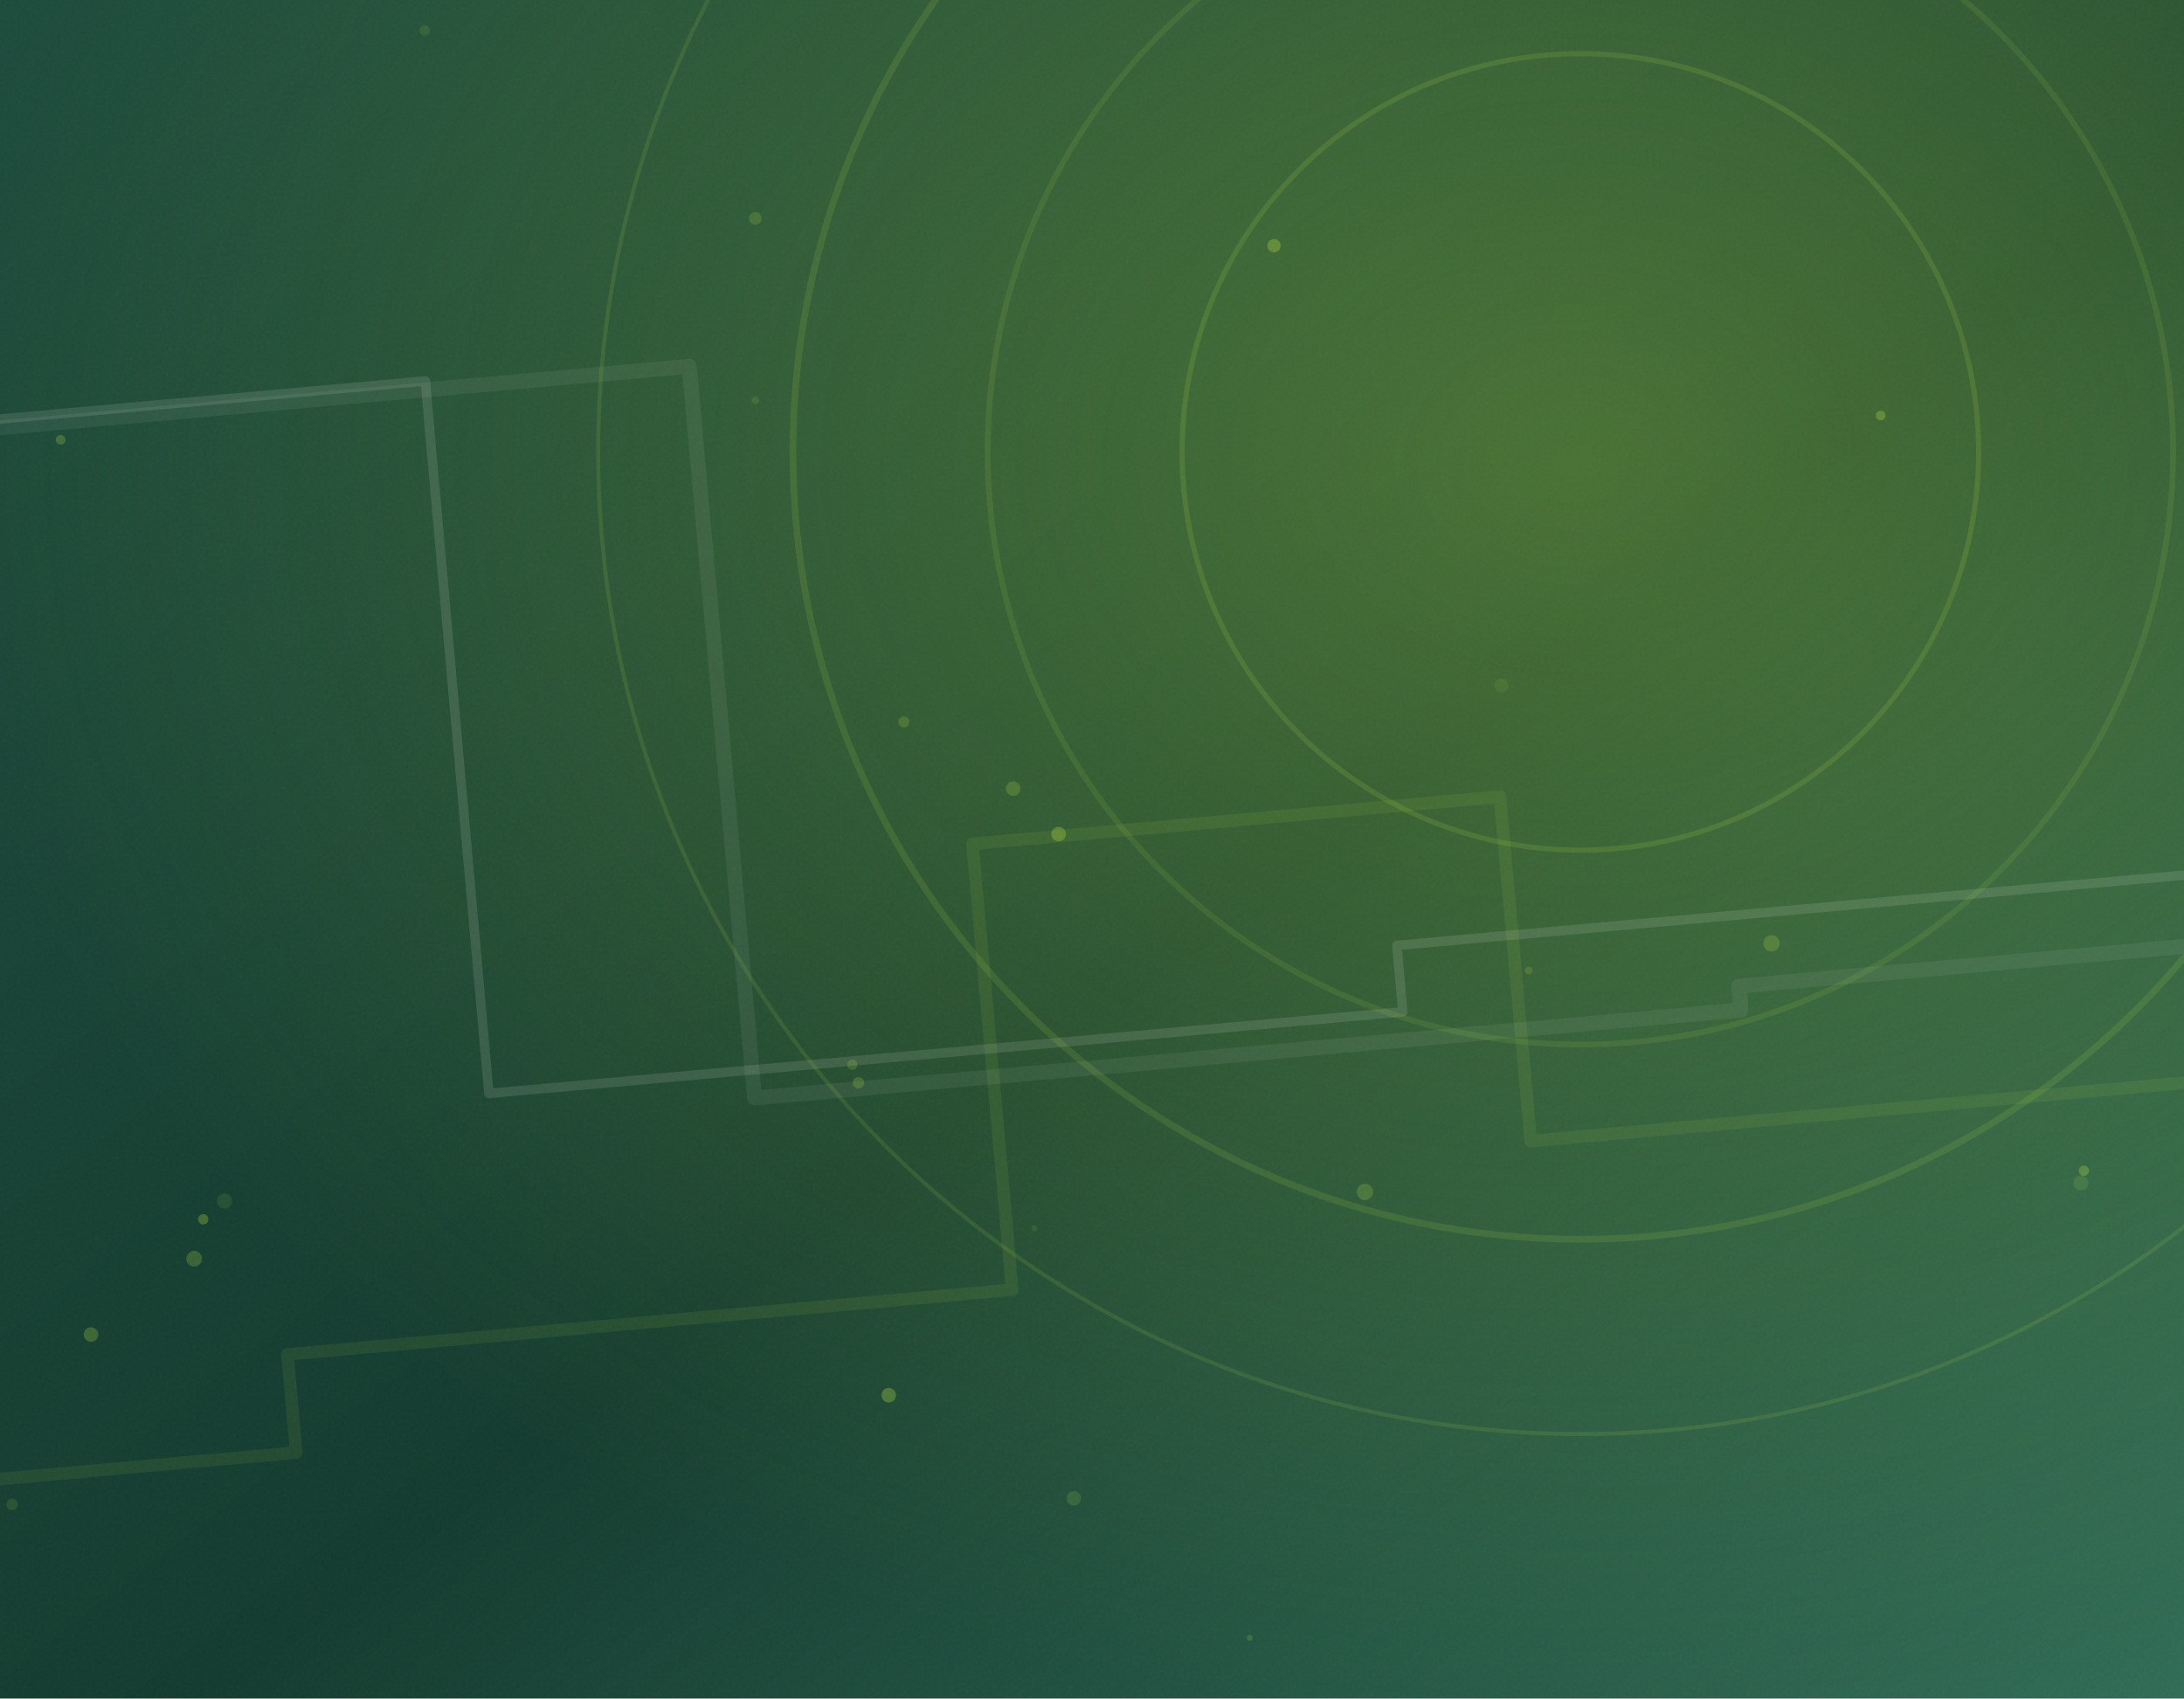
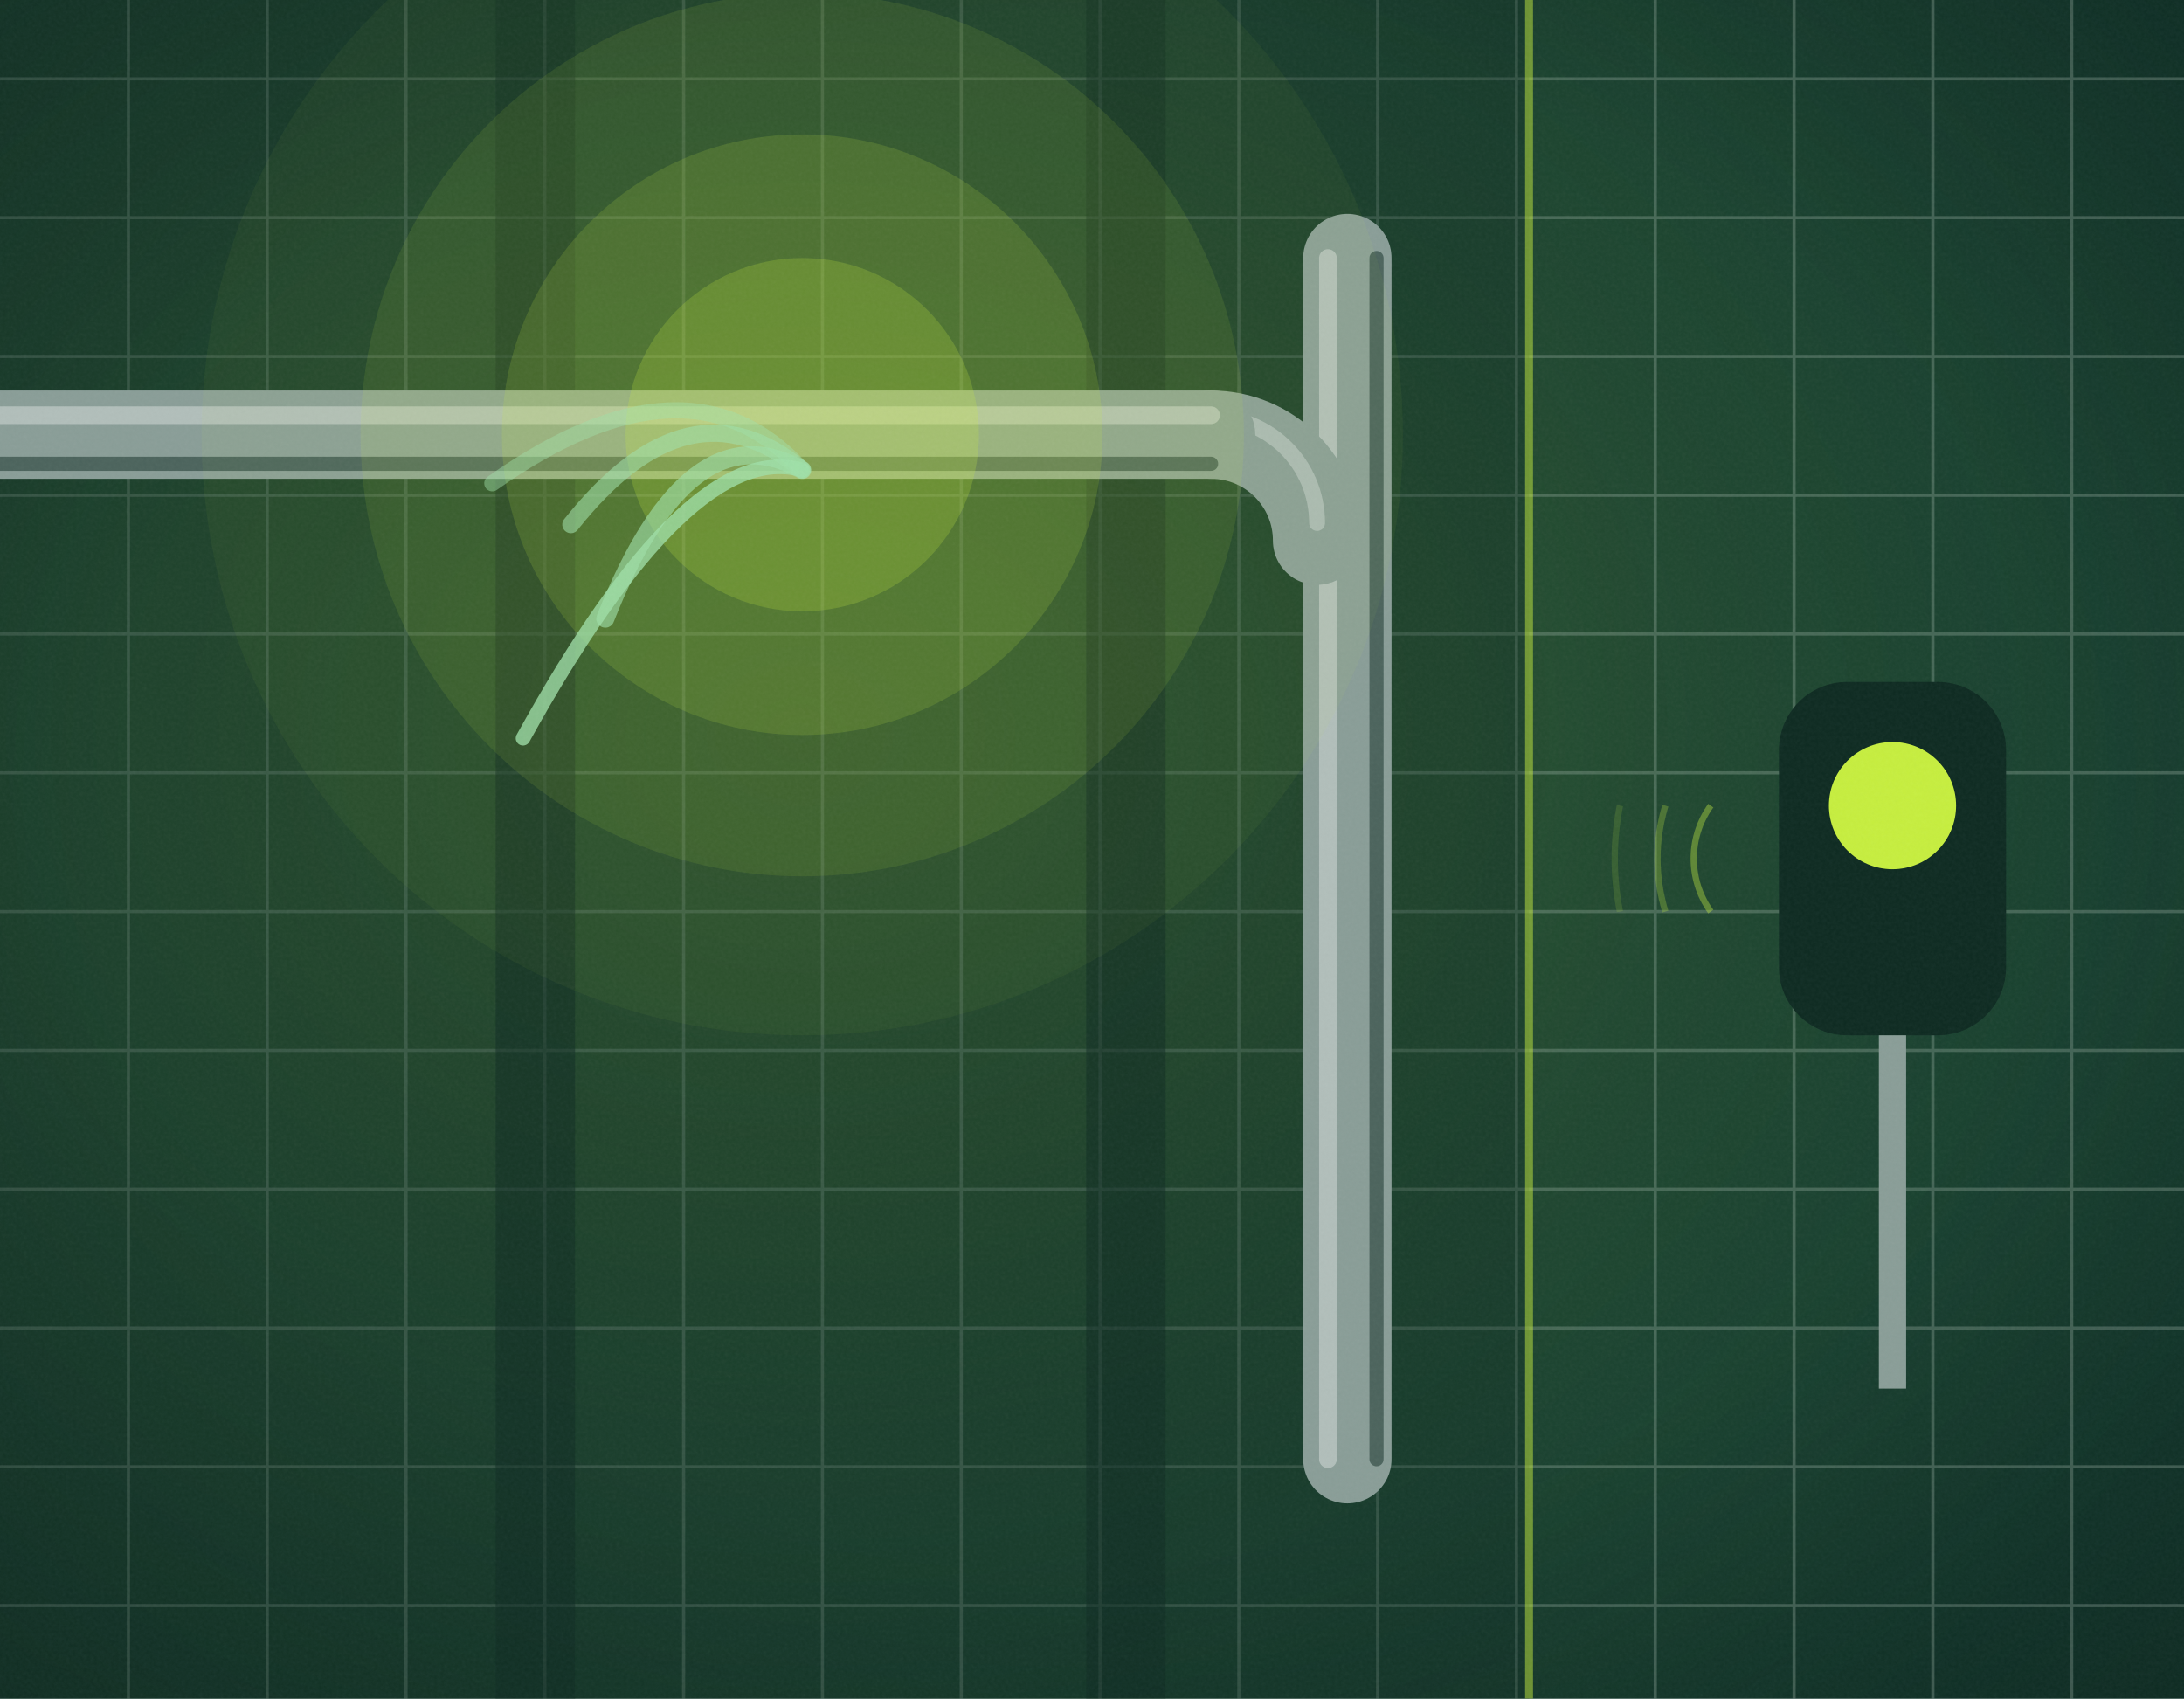
- <svg xmlns="http://www.w3.org/2000/svg" viewBox="0 0 720 560" width="720" height="560" role="img" aria-label="Plumbing service photograph 4">
+ <svg xmlns="http://www.w3.org/2000/svg" viewBox="0 0 720 560" width="720" height="560" role="img" aria-label="Acoustic and thermal detection of a leak concealed behind a wall">
  <defs>
-     <linearGradient id="g" x1="0" y1="0" x2="1" y2="1">
-       <stop offset="0%" stop-color="#1b4a3b" />
-       <stop offset="55%" stop-color="#123a2e" />
-       <stop offset="100%" stop-color="#2f6b55" />
-     </linearGradient>
-     <radialGradient id="glow" cx="0.72" cy="0.27" r="0.75">
-       <stop offset="0%" stop-color="#c6ee3e" stop-opacity="0.3" />
-       <stop offset="100%" stop-color="#c6ee3e" stop-opacity="0" />
-     </radialGradient>
-     <filter id="grain">
+     <filter id="gr-s104">
      <feTurbulence type="fractalNoise" baseFrequency="0.9" numOctaves="3" />
      <feColorMatrix type="saturate" values="0" />
    </filter>
-     <clipPath id="clip">
-       <rect width="720" height="560" />
+     <clipPath id="frame-s104">
+       <rect width="100%" height="100%" />
    </clipPath>
  </defs>
-   <g clip-path="url(#clip)">
-     <rect width="720" height="560" fill="url(#g)" />
-     <rect width="720" height="560" fill="url(#glow)" />
-     <g transform="rotate(-5.1 360 280)">
-       <path d="M-72.0,106.7 L154.8,106.7 L154.8,342.5 L457.3,342.5 L457.3,320.5 L773.5,320.5 L773.5,333.6 L1023.4,333.6 L1023.4,328.5 L792.0,328.5" fill="none" stroke="#f6f4ec" stroke-width="3.121" stroke-linecap="round" stroke-linejoin="round" opacity="0.12" />
-       <path d="M-72.0,454.8 L81.0,454.8 L81.0,422.3 L320.9,422.3 L320.9,274.7 L495.5,274.7 L495.5,388.7 L792.0,388.7" fill="none" stroke="#c6ee3e" stroke-width="4.148" stroke-linecap="round" stroke-linejoin="round" opacity="0.08" />
-       <path d="M-72.0,109.6 L241.9,109.6 L241.9,351.8 L568.4,351.8 L568.4,343.9 L763.1,343.9 L763.1,141.7 L792.0,141.7" fill="none" stroke="#f6f4ec" stroke-width="4.905" stroke-linecap="round" stroke-linejoin="round" opacity="0.07" />
+   <rect width="720" height="560" fill="#123a2e" />
+   <g clip-path="url(#frame-s104)">
+     <g transform="translate(354.33,271.44) scale(-1.04,1.04) translate(-360,-280)">
+       <rect width="720" height="560" fill="#123a2e" />
+       <radialGradient id="bloom-s104" cx="0.62" cy="0.45" r="0.72">
+         <stop offset="0%" stop-color="#c6ee3e" stop-opacity="0.22" />
+         <stop offset="55%" stop-color="#c6ee3e" stop-opacity="0.07" />
+         <stop offset="100%" stop-color="#c6ee3e" stop-opacity="0" />
+       </radialGradient>
+       <rect width="720" height="560" fill="url(#bloom-s104)" />
+       <radialGradient id="vig-s104" cx="0.5" cy="0.48" r="0.78">
+         <stop offset="55%" stop-color="#000000" stop-opacity="0" />
+         <stop offset="100%" stop-color="#000000" stop-opacity="0.34" />
+       </radialGradient>
+       <rect width="720" height="560" fill="url(#vig-s104)" />
+       <path d="M44,0 L44,560 M88,0 L88,560 M132,0 L132,560 M176,0 L176,560 M220,0 L220,560 M264,0 L264,560 M308,0 L308,560 M352,0 L352,560 M396,0 L396,560 M440,0 L440,560 M484,0 L484,560 M528,0 L528,560 M572,0 L572,560 M616,0 L616,560 M660,0 L660,560 M704,0 L704,560 M0,44 L720,44 M0,88 L720,88 M0,132 L720,132 M0,176 L720,176 M0,220 L720,220 M0,264 L720,264 M0,308 L720,308 M0,352 L720,352 M0,396 L720,396 M0,440 L720,440 M0,484 L720,484 M0,528 L720,528" stroke="#b4c6bc" stroke-width="1" opacity="0.28" fill="none" />
+       <rect x="216" y="0" width="504" height="560" fill="#0d2a21" opacity="0.35" />
+       <line x1="216" y1="0" x2="216" y2="560" stroke="#c6ee3e" stroke-width="2.5" opacity="0.5" />
+       <rect x="331.2" y="0" width="25.2" height="560" fill="#0d2a21" opacity="0.5" />
+       <rect x="518.4" y="0" width="25.2" height="560" fill="#0d2a21" opacity="0.5" />
+       <g>
+         <path d="M273.6,100.8 L273.6,481.6" stroke="#899d97" stroke-width="28" stroke-linecap="round" fill="none" />
+         <path d="M279.76,100.8 L279.76,481.6" stroke="#b8c4c0" stroke-width="5.6" stroke-linecap="round" fill="none" opacity="0.85" />
+         <path d="M264.36,100.8 L264.36,481.6" stroke="#0d2a21" stroke-width="4.48" stroke-linecap="round" fill="none" opacity="0.5" />
+       </g>
+       <g fill="none" stroke-linecap="round">
+         <path d="M283.2,190.4 A33.6,33.6 0 0 1 316.8,156.8" stroke="#899d97" stroke-width="28" />
+         <path d="M283.2,190.4 A33.6,33.6 0 0 1 316.8,156.8" stroke="#b8c4c0" stroke-width="5.04" opacity="0.7" transform="translate(0,-5.6)" />
+       </g>
+       <g>
+         <path d="M316.8,156.8 L756,156.8" stroke="#899d97" stroke-width="28" stroke-linecap="round" fill="none" />
+         <path d="M316.8,150.64 L756,150.64" stroke="#b8c4c0" stroke-width="5.6" stroke-linecap="round" fill="none" opacity="0.85" />
+         <path d="M316.8,166.04 L756,166.04" stroke="#0d2a21" stroke-width="4.48" stroke-linecap="round" fill="none" opacity="0.5" />
+         <line x1="756" y1="175.28" x2="756" y2="138.32" stroke="#0d2a21" stroke-width="8.4" stroke-linecap="round" />
+       </g>
+       <circle cx="446.4" cy="156.8" r="190.4" fill="#c6ee3e" opacity="0.050" />
+       <circle cx="446.4" cy="156.8" r="140" fill="#c6ee3e" opacity="0.105" />
+       <circle cx="446.4" cy="156.8" r="95.2" fill="#c6ee3e" opacity="0.160" />
+       <circle cx="446.4" cy="156.8" r="56" fill="#c6ee3e" opacity="0.215" />
+       <path d="M446.4,168 Q482.24,128.13 544.66,172.22" fill="none" stroke="#9fe0a8" stroke-width="5.1" stroke-linecap="round" opacity="0.45" />
+       <path d="M446.4,168 Q482.24,137.98 519.74,185.31" fill="none" stroke="#9fe0a8" stroke-width="5.45" stroke-linecap="round" opacity="0.58" />
+       <path d="M446.4,168 Q482.24,147.84 508.83,215.13" fill="none" stroke="#9fe0a8" stroke-width="5.72" stroke-linecap="round" opacity="0.63" />
+       <path d="M446.4,168 Q482.24,157.7 534.91,253.04" fill="none" stroke="#9fe0a8" stroke-width="4.62" stroke-linecap="round" opacity="0.77" />
+       <g transform="translate(100.8,291.2)">
+         <rect x="-36" y="-56" width="72" height="112" rx="21.6" fill="#0d2a21" />
+         <circle cx="0" cy="-16.8" r="20.16" fill="#c6ee3e" />
+         <path d="M43.2,-16.8 A28.8,28.8 0 0 1 43.2,16.8" fill="none" stroke="#c6ee3e" stroke-width="2" opacity="0.38" transform="translate(14.4,0)" />
+         <path d="M43.2,-16.8 A57.6,57.6 0 0 1 43.2,16.8" fill="none" stroke="#c6ee3e" stroke-width="2" opacity="0.26" transform="translate(28.8,0)" />
+         <path d="M43.2,-16.8 A86.4,86.4 0 0 1 43.2,16.8" fill="none" stroke="#c6ee3e" stroke-width="2" opacity="0.14" transform="translate(43.2,0)" />
+         <line x1="0" y1="56" x2="0" y2="168" stroke="#899d97" stroke-width="8.64" />
+       </g>
+       <rect width="720" height="560" filter="url(#gr-s104)" opacity="0.055" />
    </g>
-     <circle cx="521" cy="149" r="131.3" fill="none" stroke="#c6ee3e" stroke-width="1.7" opacity="0.13" />
-     <circle cx="521" cy="149" r="195.4" fill="none" stroke="#c6ee3e" stroke-width="1.9" opacity="0.10" />
-     <circle cx="521" cy="149" r="259.6" fill="none" stroke="#c6ee3e" stroke-width="2.2" opacity="0.12" />
-     <circle cx="521" cy="149" r="323.8" fill="none" stroke="#c6ee3e" stroke-width="1.3" opacity="0.11" />
-     <circle cx="249" cy="132" r="1.2" fill="#c6ee3e" opacity="0.12" />
-     <circle cx="354" cy="494" r="2.4" fill="#c6ee3e" opacity="0.14" />
-     <circle cx="298" cy="238" r="1.8" fill="#c6ee3e" opacity="0.17" />
-     <circle cx="20" cy="145" r="1.6" fill="#c6ee3e" opacity="0.22" />
-     <circle cx="334" cy="260" r="2.4" fill="#c6ee3e" opacity="0.19" />
-     <circle cx="341" cy="405" r="1.0" fill="#c6ee3e" opacity="0.10" />
-     <circle cx="249" cy="72" r="2.1" fill="#c6ee3e" opacity="0.16" />
-     <circle cx="281" cy="351" r="1.7" fill="#c6ee3e" opacity="0.17" />
-     <circle cx="686" cy="390" r="2.5" fill="#c6ee3e" opacity="0.11" />
-     <circle cx="412" cy="540" r="1.0" fill="#c6ee3e" opacity="0.17" />
-     <circle cx="67" cy="402" r="1.7" fill="#c6ee3e" opacity="0.26" />
-     <circle cx="293" cy="460" r="2.4" fill="#c6ee3e" opacity="0.28" />
-     <circle cx="620" cy="137" r="1.6" fill="#c6ee3e" opacity="0.27" />
-     <circle cx="584" cy="311" r="2.7" fill="#c6ee3e" opacity="0.18" />
-     <circle cx="349" cy="275" r="2.4" fill="#c6ee3e" opacity="0.27" />
-     <circle cx="74" cy="396" r="2.5" fill="#c6ee3e" opacity="0.10" />
-     <circle cx="30" cy="440" r="2.4" fill="#c6ee3e" opacity="0.23" />
-     <circle cx="64" cy="415" r="2.6" fill="#c6ee3e" opacity="0.20" />
-     <circle cx="495" cy="226" r="2.3" fill="#c6ee3e" opacity="0.08" />
-     <circle cx="504" cy="320" r="1.3" fill="#c6ee3e" opacity="0.15" />
-     <circle cx="140" cy="10" r="1.7" fill="#c6ee3e" opacity="0.11" />
-     <circle cx="687" cy="386" r="1.7" fill="#c6ee3e" opacity="0.26" />
-     <circle cx="283" cy="357" r="1.9" fill="#c6ee3e" opacity="0.18" />
-     <circle cx="420" cy="81" r="2.2" fill="#c6ee3e" opacity="0.28" />
-     <circle cx="450" cy="393" r="2.7" fill="#c6ee3e" opacity="0.19" />
-     <circle cx="4" cy="496" r="1.9" fill="#c6ee3e" opacity="0.12" />
-     <rect width="720" height="560" filter="url(#grain)" opacity="0.05" />
  </g>
</svg>
